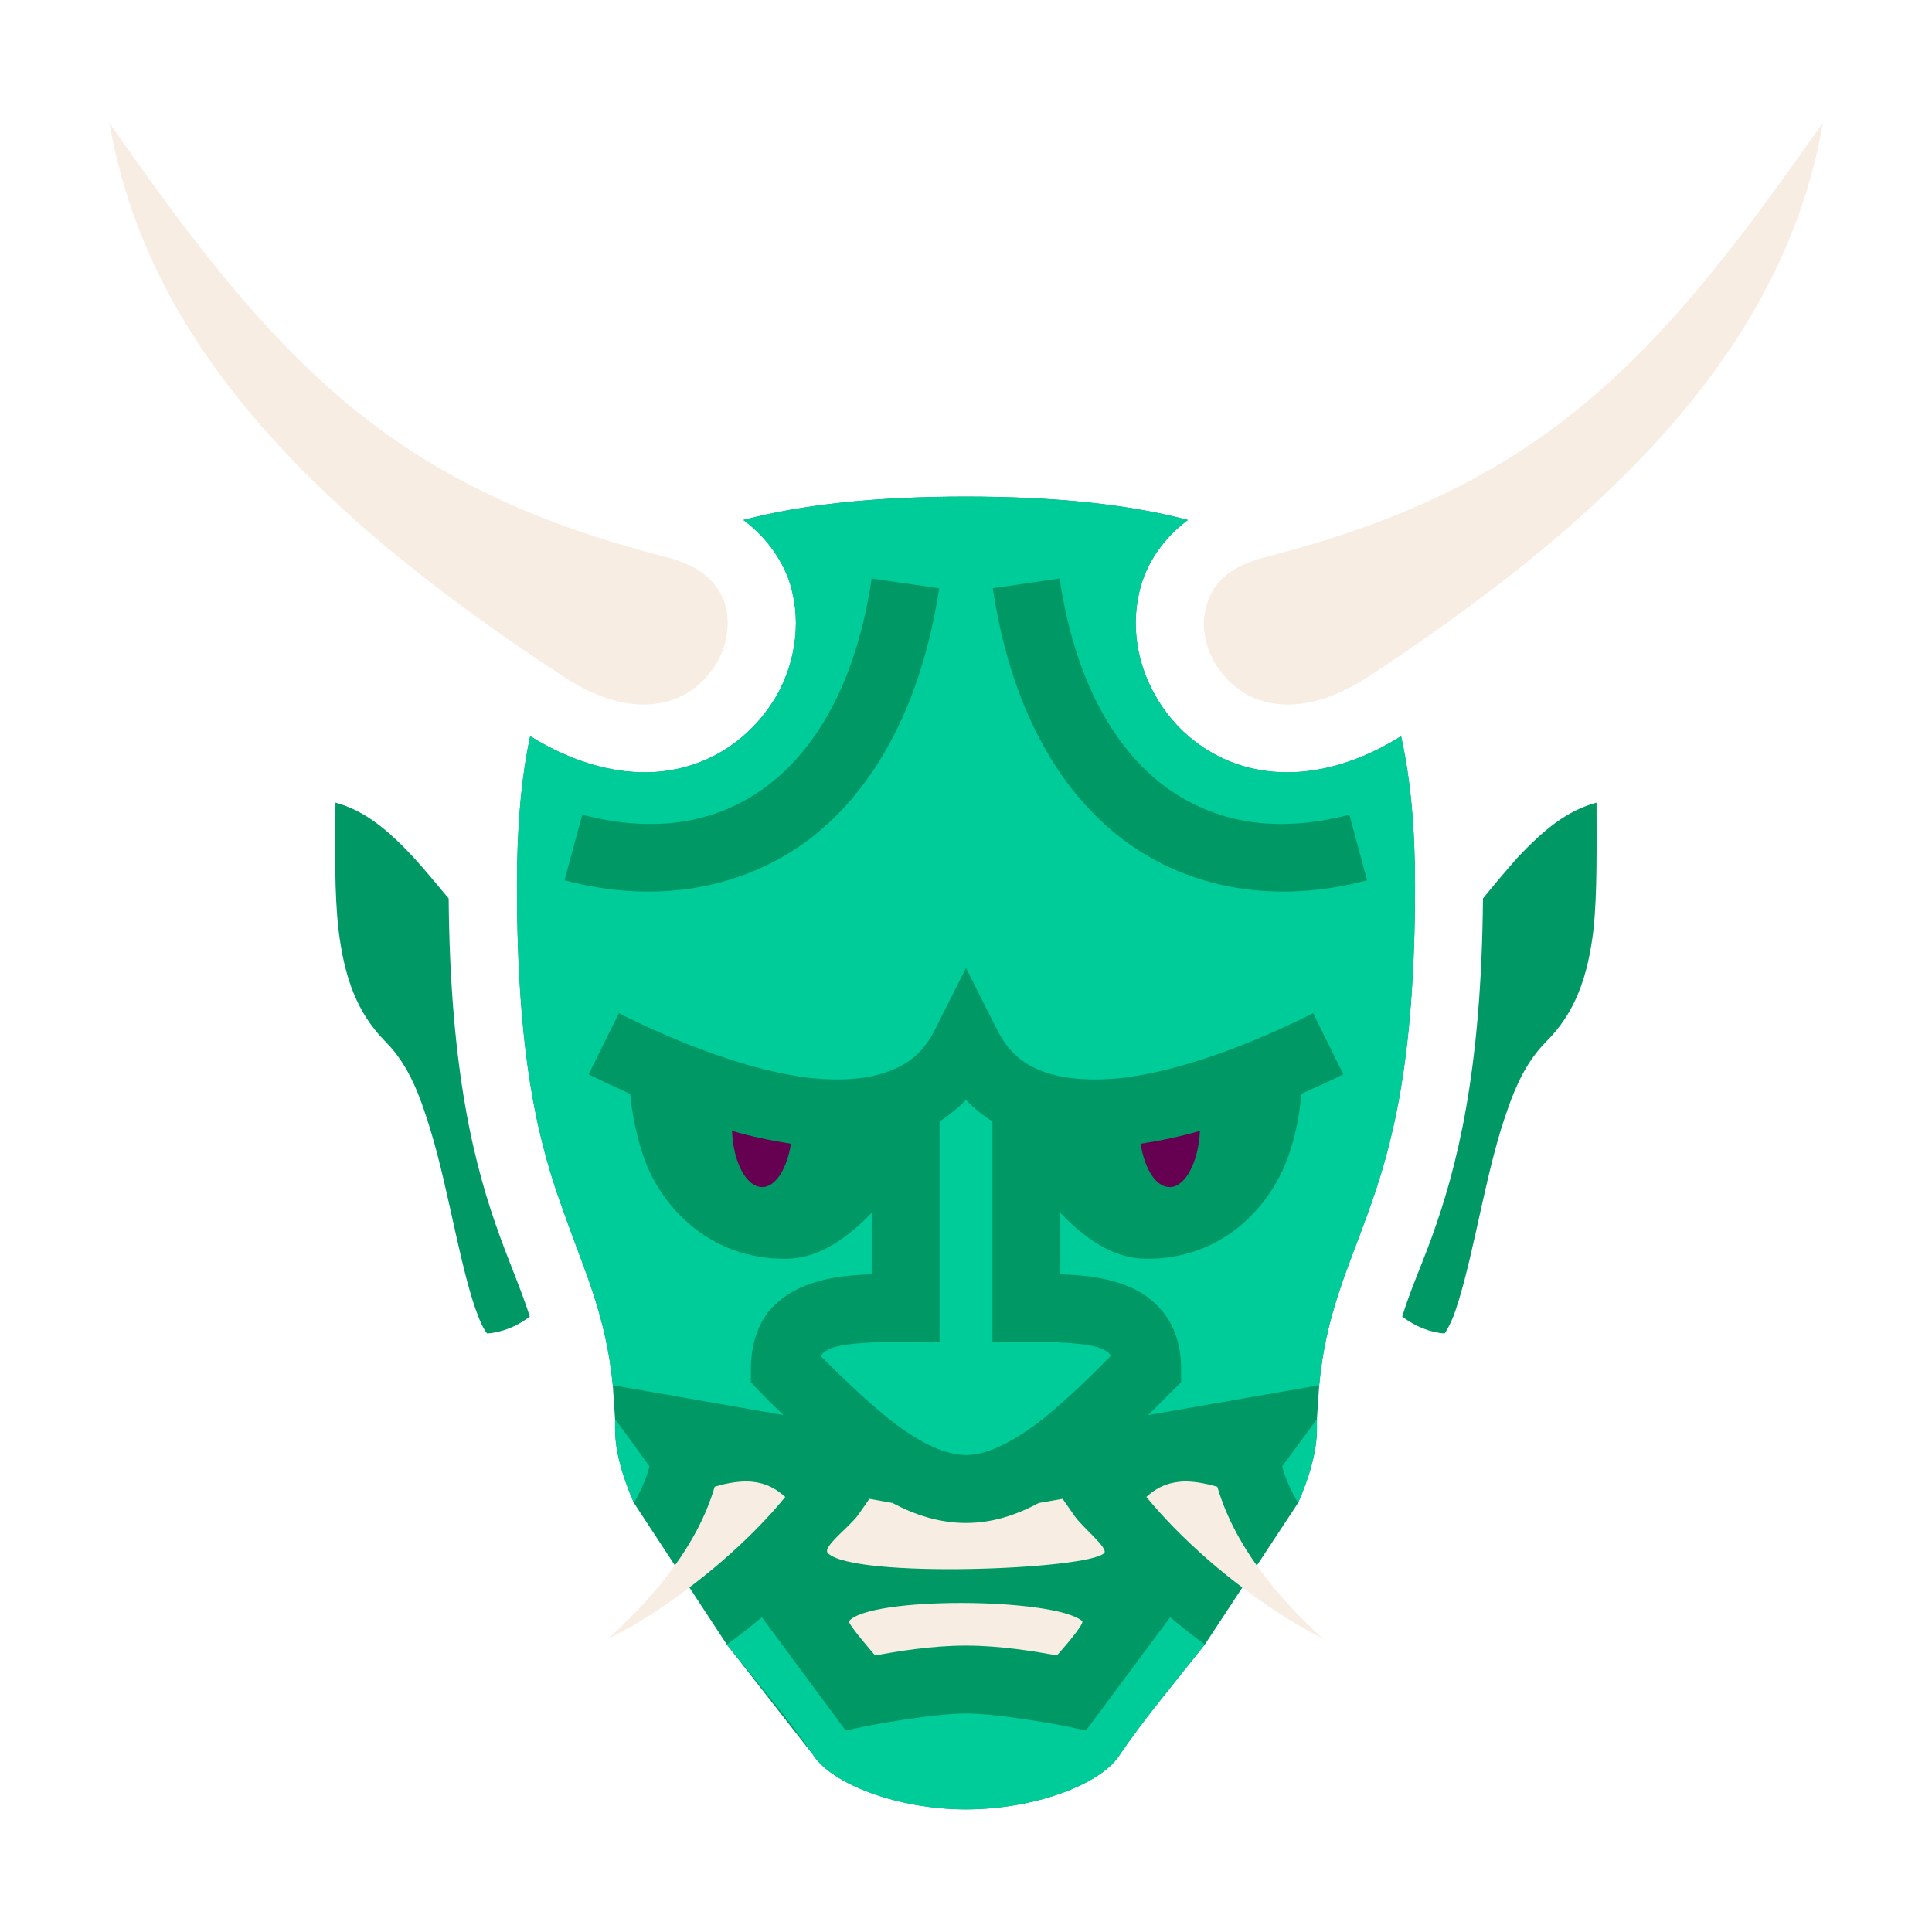
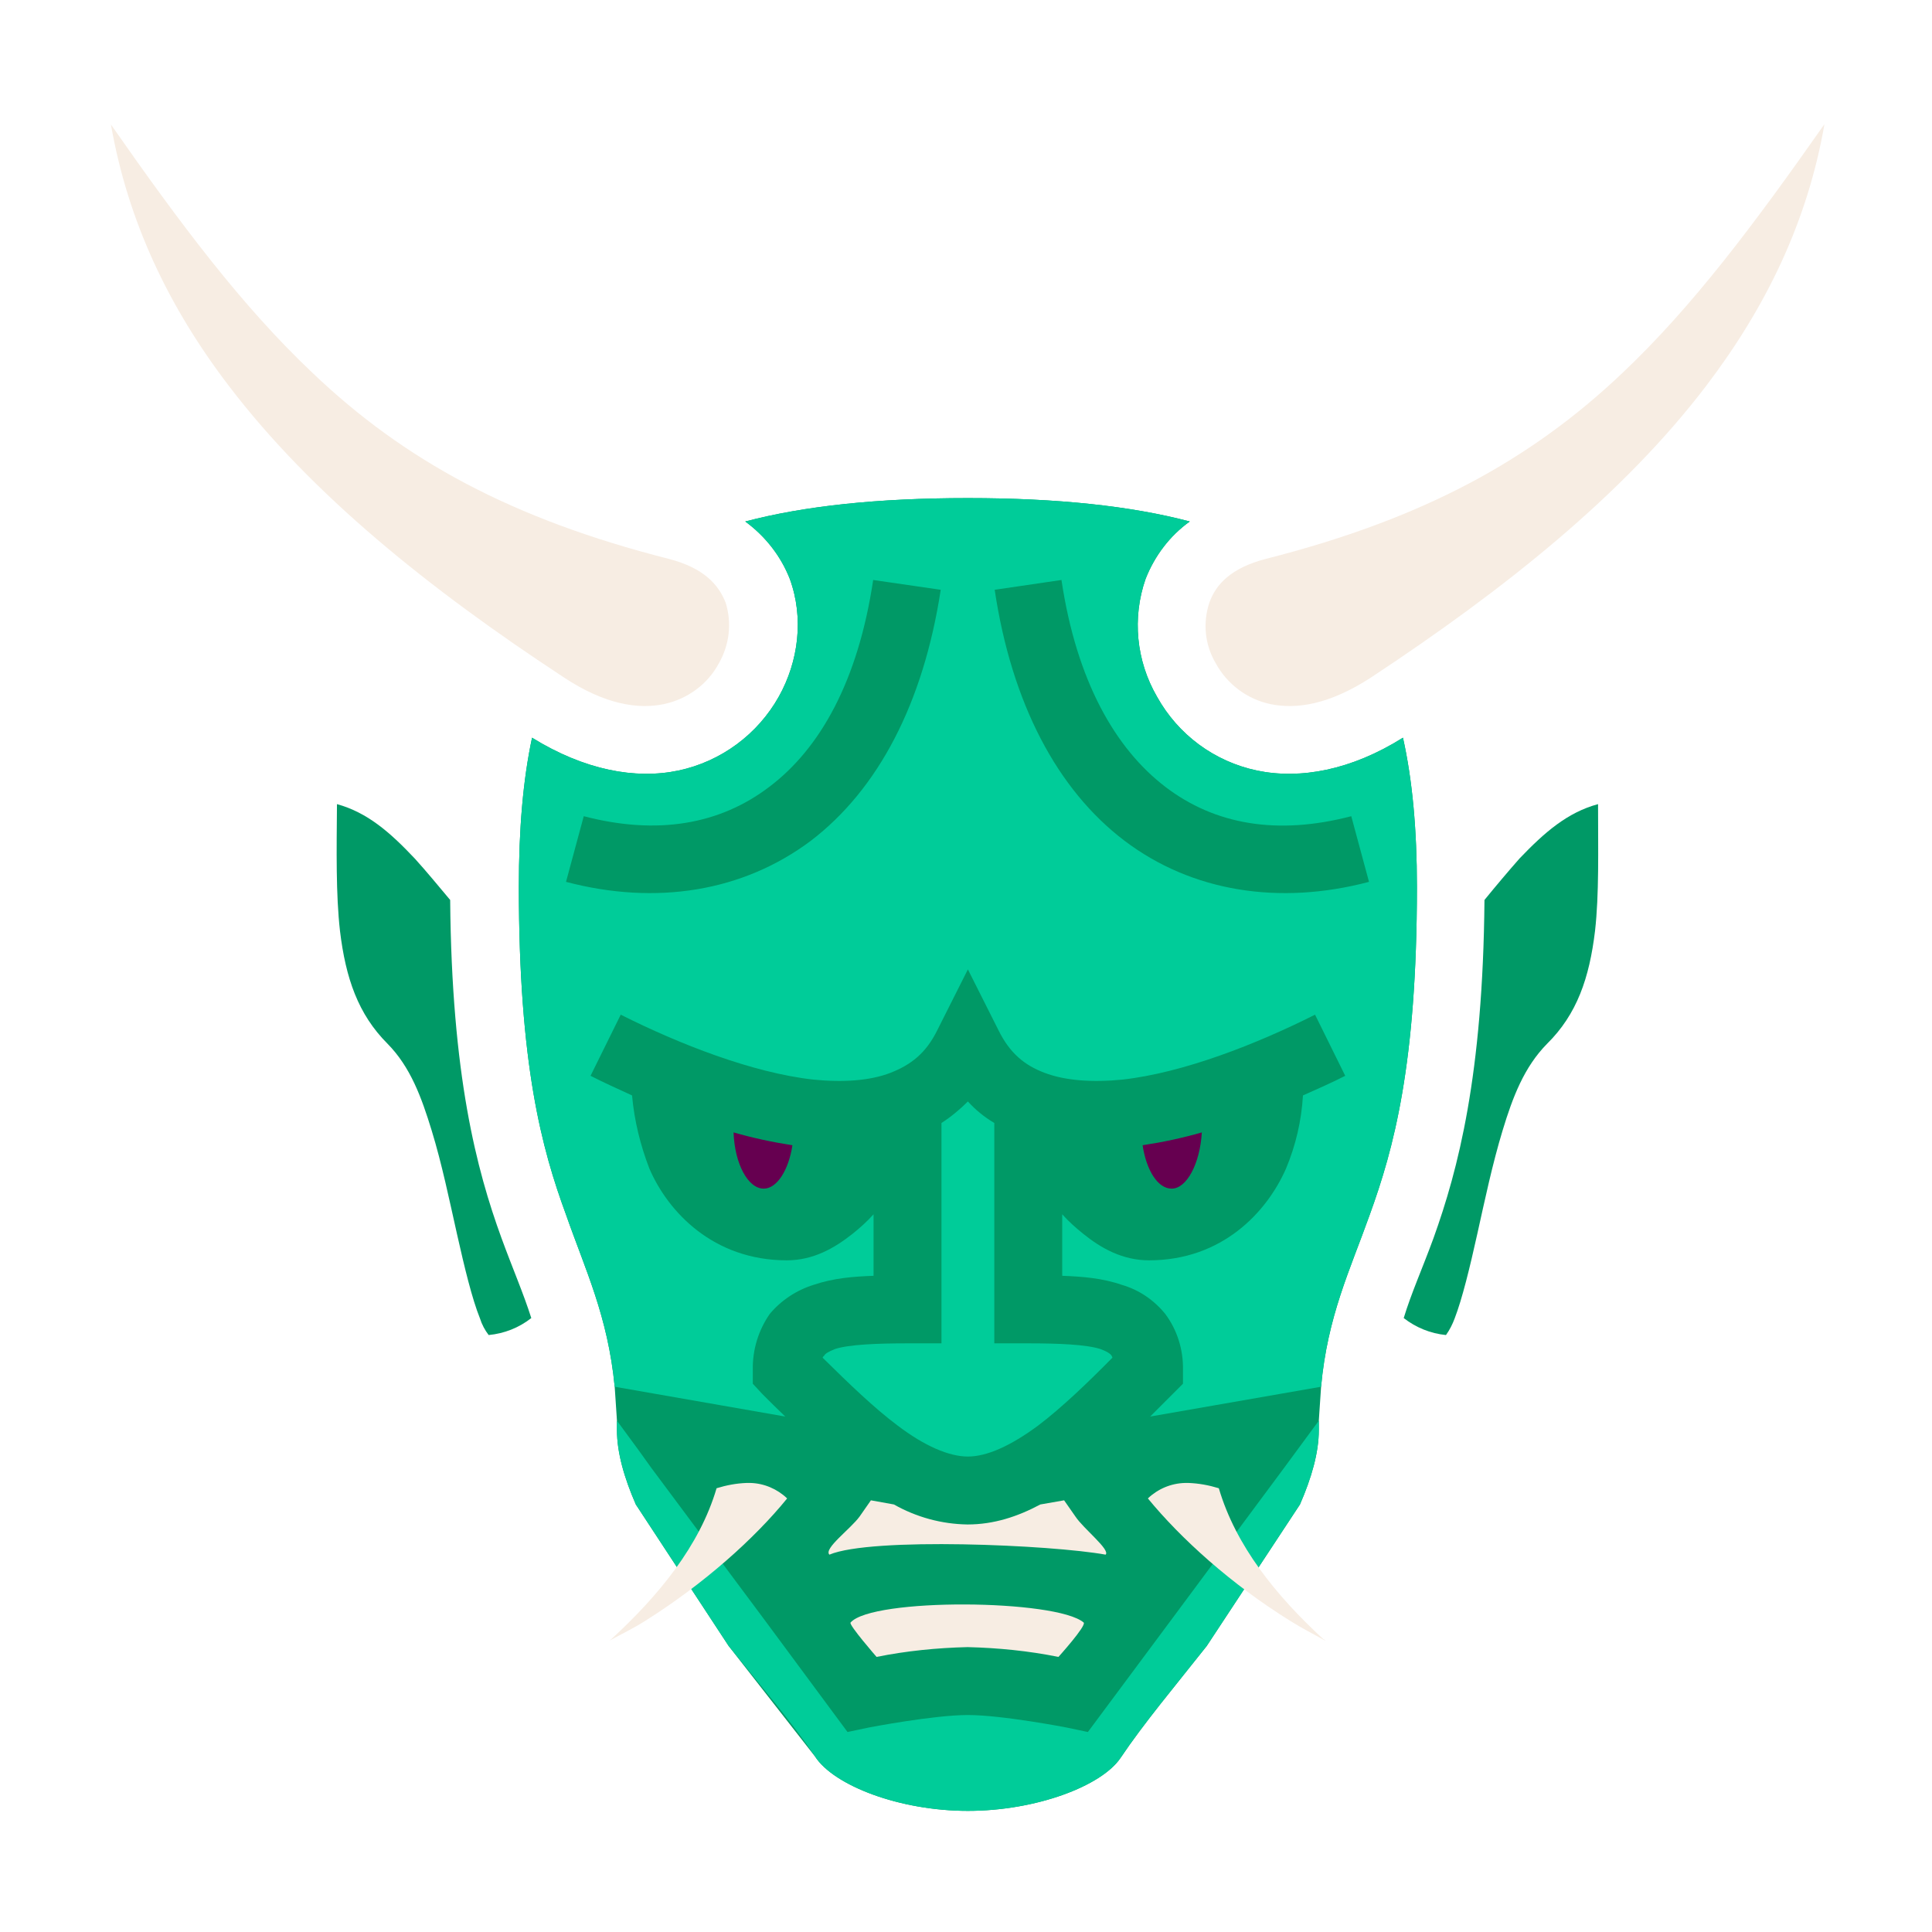
- <svg xmlns="http://www.w3.org/2000/svg" version="1.1" x="0px" y="0px" viewBox="0 0 512 512" style="enable-background:new 0 0 512 512;" xml:space="preserve">
+ <svg xmlns="http://www.w3.org/2000/svg" version="1.1" id="Layer_1" x="0px" y="0px" width="512px" height="512px" viewBox="0 0 512 512" style="enable-background:new 0 0 512 512;" xml:space="preserve">
  <style type="text/css">
	.st0{fill:#009966;}
- 	.st1{fill:#660050;}
- 	.st2{fill:#F7EDE3;}
- 	.st3{fill:#00CC99;}
+ 	.st1{fill:#00CC99;}
+ 	.st2{fill:#660050;}
+ 	.st3{fill:#F7EDE3;}
</style>
-   <g id="Calque_1">
-     <g>
-       <polygon class="st0" points="256,131.6 256,131.6 256,131.6   " />
-       <path class="st0" d="M371.3,195.1c-13.7,8.6-27.2,11.1-38.7,8.7c-12-2.5-21.3-10.2-26.5-19.6c-5.3-9.3-6.8-20.8-3-31.2    c2.2-5.8,6.2-11.1,11.7-15.2c-15.5-4.1-35-6.2-58.8-6.2c-24,0-43.4,2.1-59,6.2c5.5,4.1,9.5,9.4,11.8,15.2    c3.8,10.4,2.3,21.9-2.9,31.2c-5.4,9.4-14.6,17.1-26.6,19.6c-11.4,2.4-24.9-0.1-38.8-8.7c-2.4,11.2-3.5,24.3-3.5,39.5    c0,47.2,6.1,69.5,12.5,86.9c5.1,14.6,11.1,26.9,12.9,45.6l0.6,9v2.5c0,5.9,1.9,12.6,5,19.7l24.6,37.5l22.9,29.3    c5,7.7,22.4,14.4,40.5,14.4s35.5-6.6,40.5-14.1c6.1-9.1,14.5-19.1,22.8-29.6l24.7-37.5c3.1-7.1,5-13.8,5-19.7v-2.5l0.6-9    c1.7-18.7,7.7-31,12.9-45.6c6.3-17.4,12.5-39.7,12.5-86.9C375,219.4,373.8,206.3,371.3,195.1z" />
-     </g>
-     <path class="st1" d="M194,299.7c0.3,8.3,3.8,14.9,8,14.9c3.5,0,6.6-4.9,7.6-11.5C204.5,302.3,199.1,301.2,194,299.7z" />
-     <path class="st1" d="M318,299.7c-5.2,1.5-10.5,2.6-15.7,3.4c1,6.6,4,11.5,7.7,11.5C314.1,314.6,317.6,308,318,299.7z" />
-     <path class="st2" d="M483.1,32.5c-18.8,26.8-35,48.4-53.5,65.9c-24.3,23.1-52.8,38.7-94.5,49.3c-9.3,2.4-13.3,6.8-15,11.6   c-1.8,4.9-1.3,10.9,1.7,16.1c3,5.2,7.8,9.4,14.5,10.8c6.8,1.4,15.5,0.2,26.7-7.1c35.3-23.3,66.8-48.4,88.8-77.3   C467.6,81,478.6,58.4,483.1,32.5L483.1,32.5z" />
-     <path class="st2" d="M29,32.6c4.5,25.8,15.4,48.5,31.2,69.2c22,28.9,53.3,54,88.8,77.3c11,7.3,19.9,8.5,26.5,7.1   c6.8-1.4,11.6-5.6,14.6-10.8c2.9-5.2,3.5-11.2,1.8-16.1c-1.9-4.8-5.8-9.2-15.1-11.6c-41.7-10.6-70.2-26.2-94.4-49.3   C63.9,80.9,47.7,59.4,29,32.6L29,32.6z" />
-     <path class="st2" d="M197.3,392.6c-2.7,0.1-5.3,0.6-7.9,1.4c-4.5,15.3-15.4,28.5-27.9,40c-0.1,0.1-0.4,0.3-0.5,0.4   c3.1-1.7,6.4-3.3,9.4-5.2c15.6-9.8,29.1-21.9,37.7-32.5c-3.6-3.2-6.6-3.9-9.7-4.1L197.3,392.6z" />
-     <path class="st2" d="M313.6,392.6c-3.1,0.2-6.3,0.9-9.8,4.1c8.7,10.6,22,22.7,37.8,32.5c3,1.9,6.2,3.5,9.2,5.2   c0-0.1-0.2-0.3-0.5-0.4c-12.5-11.5-23.2-24.7-27.7-40c-2.8-0.8-5.3-1.3-8-1.4L313.6,392.6z" />
-     <path class="st0" d="M88.9,212.7c-0.1,12.3-0.3,23.9,0.8,33.6c1.5,12.5,4.8,22.1,12.6,29.9c6.1,6.2,9,14.2,11.7,23   s4.7,18.5,6.7,27.4c2,9,4,17.2,6.1,22.4c0.9,2.4,1.8,3.8,2.3,4.4c3.8-0.3,7.8-1.8,11.3-4.5c-2.1-6.6-4.9-13-7.9-21.2   c-6.6-18.1-13.2-43.1-13.6-89.6c-3.2-3.8-6.3-7.6-9.4-11C102.9,220.1,96.9,214.9,88.9,212.7L88.9,212.7z" />
-     <path class="st0" d="M423.1,212.7c-8.1,2.2-14.1,7.4-20.8,14.4c-3,3.4-6.2,7.2-9.3,11c-0.4,46.5-7,71.5-13.5,89.6   c-3,8.2-5.9,14.6-7.9,21.2c3.5,2.7,7.5,4.2,11.2,4.5c0.5-0.6,1.3-2,2.3-4.4c2-5.2,4-13.4,6-22.4c2-8.9,4-18.5,6.7-27.4   c2.8-8.8,5.7-16.8,11.8-23c7.9-7.8,11.2-17.4,12.7-29.9C423.3,236.6,423.1,225,423.1,212.7L423.1,212.7z" />
-     <path class="st2" d="M230.4,397.2l-3,4.3c-2.4,3.3-9.6,8.5-8,10.1c6.8,6.8,68.8,4.4,73.2,0c1.3-1.3-5.8-6.8-8-10.1l-3-4.3l-6.3,1.1   c-6,3.2-12.3,5.3-19.3,5.3s-13.5-2.1-19.5-5.3L230.4,397.2z" />
-     <path class="st2" d="M225,429.6c-0.5,0.6,6.9,9.1,6.9,9.1c5.6-1,14.7-2.6,24.1-2.6c9.3,0,18.5,1.6,24.1,2.6c0,0,7.4-8.2,6.7-9.1   C279.5,423.4,230.7,423,225,429.6z" />
-     <path class="st3" d="M256,291.5c-2.2,2.2-4.5,4.1-7,5.7v58.4h-9c-8,0-15.5,0.3-19.2,1.5c-1.8,0.7-2.7,1.3-2.9,1.8   c-0.1,0.1-0.3,0.3-0.4,0.5c6.9,6.8,13.6,13.3,19.9,18c7.1,5.4,13.6,8.2,18.6,8.2c5,0,11.3-2.8,18.6-8.2c6.2-4.7,13-11.2,19.7-18   c0-0.2-0.2-0.4-0.2-0.5c-0.3-0.5-1.1-1.1-3-1.8c-3.8-1.2-11.1-1.5-19.1-1.5h-9v-58.4C260.5,295.6,258.1,293.7,256,291.5z" />
+   <path class="st0" d="M371.8,195.5c-13.7,8.6-27.2,11.1-38.7,8.7c-11.3-2.4-20.9-9.5-26.5-19.6c-5.5-9.5-6.6-20.9-3-31.2  c2.4-6.1,6.4-11.4,11.7-15.2c-15.5-4.1-35-6.2-58.8-6.2c-24,0-43.4,2.1-59,6.2c5.3,3.9,9.4,9.1,11.8,15.2  c3.8,10.4,2.3,21.9-2.9,31.2c-5.6,10-15.3,17.2-26.6,19.6c-11.4,2.4-24.9-0.1-38.8-8.7c-2.4,11.2-3.5,24.3-3.5,39.5  c0,47.2,6.1,69.5,12.5,86.9c5.1,14.6,11.1,26.9,12.9,45.6l0.6,9v2.5c0,5.9,1.9,12.6,5,19.7l24.6,37.5l22.9,29.3  c5,7.7,22.4,14.4,40.5,14.4s35.5-6.6,40.5-14.1c6.1-9.1,14.5-19.1,22.8-29.6l24.7-37.5c3.1-7.1,5-13.8,5-19.7v-2.5l0.6-9  c1.7-18.7,7.7-31,12.9-45.6c6.3-17.4,12.5-39.7,12.5-86.9C375.5,219.8,374.3,206.7,371.8,195.5z" />
+   <g id="Calque_2_1_">
+     <path class="st1" d="M256.5,132c-24,0-43.4,2.1-59,6.2c5.3,3.9,9.4,9.1,11.8,15.2c3.8,10.4,2.3,21.9-2.9,31.2   c-5.6,10-15.3,17.2-26.6,19.6c-11.4,2.4-24.9-0.1-38.8-8.7c-2.4,11.2-3.5,24.3-3.5,39.5c0,47.2,6.1,69.5,12.5,86.9   c5.1,14.6,11.1,26.9,12.9,45.6l45.2,7.9c-2.1-2-4.1-4-6.1-6l-2.5-2.7V363c-0.1-5.3,1.5-10.5,4.5-14.8c3-3.6,7.1-6.3,11.6-7.7   c5.3-1.8,10.5-2.2,15.9-2.4v-16.3c-1.7,1.9-3.6,3.6-5.6,5.2c-4.8,3.8-10.4,7-17.4,7c-19.5,0-31.5-12.9-36.4-24.3   c-2.4-6.2-4-12.7-4.6-19.4c-3.7-1.7-7.5-3.4-11-5.2l8-16.2c15.5,7.8,34.9,15.4,51,17.2c8,0.8,15.1,0.3,20.5-1.8s9.4-5.2,12.4-11.3   l8.1-16.1l8.1,16.1c3,6.1,6.9,9.3,12.2,11.3c5.5,2.1,12.7,2.6,20.7,1.8c16.1-1.8,35.5-9.4,51-17.2l8,16.2   c-3.5,1.8-7.4,3.5-11.2,5.2c-0.4,6.7-1.9,13.2-4.5,19.4c-5,11.4-16.8,24.3-36.3,24.3c-7,0-12.7-3.2-17.4-7c-2-1.6-3.9-3.3-5.6-5.2   v16.3c5.3,0.2,10.6,0.6,15.8,2.4c4.5,1.3,8.5,4,11.5,7.7c3.2,4.3,4.8,9.5,4.7,14.8v3.7l-2.7,2.7l-6,6l45.3-7.9   c1.7-18.7,7.7-31,12.9-45.6c6.3-17.4,12.5-39.7,12.5-86.9c0-15.2-1.2-28.3-3.7-39.5c-13.7,8.6-27.2,11.1-38.7,8.7   c-11.3-2.4-20.9-9.5-26.5-19.6c-5.5-9.5-6.6-20.9-3-31.2c2.4-6.1,6.4-11.4,11.7-15.2C299.8,134.1,280.3,132,256.5,132L256.5,132z    M231.4,153.7l17.9,2.6c-4.6,30.1-16.6,52.9-34.4,66.5c-18,13.5-41,17.2-64.9,10.9l4.7-17.4c19.5,5.1,36.1,2.2,49.2-7.8   C217.3,198.4,227.4,180.5,231.4,153.7z M281.3,153.7c4,26.8,14.3,44.7,27.5,54.8c13.2,10.1,29.8,12.9,49.3,7.8l4.7,17.4   c-23.8,6.3-47,2.6-64.8-10.9s-29.9-36.4-34.4-66.5L281.3,153.7z M344.5,398.7c3.1-7.1,5-13.8,5-19.7v-2.5l-9.2,12.5l-29.7,40   l-22.3,30l-5.7-1.2c0,0-17-3.3-26.1-3.3s-26.2,3.3-26.2,3.3l-5.7,1.2l-22.2-30l-29.8-40l-3.3-4.6l-5.8-7.9v2.5   c0,5.9,1.9,12.6,5,19.7l24.6,37.5c8.4,10.4,16.8,20.3,22.8,29.1l0.1,0.1v0.1c5,7.7,22.4,14.4,40.5,14.4c18.1,0,35.5-6.6,40.5-14.1   c6.1-9.1,14.5-19.1,22.8-29.6L344.5,398.7z" />
  </g>
-   <g id="Calque_2">
-     <g transform="translate(0,0)">
-       <path class="st3" d="M256,131.6c-24,0-43.4,2.1-59,6.2c5.5,4.1,9.5,9.4,11.8,15.2c3.8,10.4,2.3,21.9-2.9,31.2    c-5.4,9.4-14.6,17.1-26.6,19.6c-11.4,2.4-24.9-0.1-38.8-8.7c-2.4,11.2-3.5,24.3-3.5,39.5c0,47.2,6.1,69.5,12.5,86.9    c5.1,14.6,11.1,26.9,12.9,45.6l45.2,7.9c-2.1-2-4.1-4-6.1-6l-2.5-2.7v-3.7c0-5.5,1.5-10.8,4.5-14.8c3.3-4,7.5-6.4,11.6-7.7    c5.3-1.8,10.5-2.2,15.9-2.4v-16.3c-1.7,1.8-3.6,3.6-5.6,5.2c-4.8,3.8-10.4,7-17.4,7c-19.5,0-31.5-12.9-36.4-24.3    c-3.2-7.9-4.2-15.4-4.6-19.4c-3.7-1.7-7.5-3.4-11-5.2l8-16.2c15.5,7.8,34.9,15.4,51,17.2c8,0.8,15.1,0.3,20.5-1.8    c5.5-2,9.4-5.2,12.4-11.3l8.1-16.1l8.1,16.1c3,6.1,6.9,9.3,12.2,11.3c5.5,2.1,12.7,2.6,20.7,1.8c16.1-1.8,35.5-9.4,51-17.2l8,16.2    c-3.5,1.8-7.4,3.5-11.2,5.2c-0.2,4-1.2,11.5-4.5,19.4c-5,11.4-16.8,24.3-36.3,24.3c-7,0-12.7-3.2-17.4-7c-2-1.6-4-3.4-5.6-5.2    v16.3c5.3,0.2,10.6,0.6,15.8,2.4c4.2,1.3,8.3,3.7,11.5,7.7s4.7,9.3,4.7,14.8v3.7l-2.7,2.7l-6,6l45.3-7.9    c1.7-18.7,7.7-31,12.9-45.6c6.3-17.4,12.5-39.7,12.5-86.9c0-15.2-1.2-28.3-3.7-39.5c-13.7,8.6-27.2,11.1-38.7,8.7    c-12-2.5-21.3-10.2-26.5-19.6c-5.3-9.3-6.8-20.8-3-31.2c2.2-5.8,6.2-11.1,11.7-15.2C299.3,133.7,279.8,131.6,256,131.6L256,131.6z     M231,153.3l17.9,2.6c-4.6,30.1-16.6,52.9-34.4,66.5c-18,13.5-41,17.2-64.9,10.9l4.7-17.4c19.5,5.1,36.1,2.2,49.2-7.8    C216.8,198,227,180.1,231,153.3z M280.8,153.3c4,26.8,14.3,44.7,27.5,54.8c13.3,10,29.8,12.9,49.3,7.8l4.7,17.4    c-23.8,6.3-47,2.6-64.8-10.9c-17.9-13.6-29.9-36.4-34.4-66.5L280.8,153.3z M163,376.1v2.5c0,5.9,1.9,12.6,5,19.7    c1.9-3.3,3.3-6.5,4.1-9.7l-3.3-4.6L163,376.1z M349,376.1l-9.2,12.5c0.8,3.2,2.3,6.4,4.2,9.7c3.1-7.1,5-13.8,5-19.7V376.1z     M201.9,428.6c-2.9,2.4-6,4.9-9.3,7.2c8.4,10.4,16.8,20.3,22.8,29.1l0.1,0.1v0.1c5,7.7,22.4,14.4,40.5,14.4s35.5-6.6,40.5-14.1    c6.1-9.1,14.5-19.1,22.8-29.6c-3.2-2.3-6.3-4.8-9.2-7.2l-22.3,30l-5.7-1.2c0,0-17-3.3-26.1-3.3c-9.2,0-26.2,3.3-26.2,3.3l-5.7,1.2    L201.9,428.6z" />
-     </g>
+   <g id="Calque_1-2">
+     <path class="st2" d="M194.4,300.1c0.3,8.3,3.8,14.9,8,14.9c3.5,0,6.6-4.9,7.6-11.5C204.8,302.7,199.6,301.6,194.4,300.1z" />
+     <path class="st2" d="M318.5,300.1c-5.2,1.5-10.4,2.6-15.7,3.4c1,6.6,4,11.5,7.7,11.5C314.5,315,318,308.4,318.5,300.1z" />
+     <path class="st3" d="M483.5,32.9c-18.8,26.8-35,48.4-53.5,65.9c-24.3,23.1-52.8,38.7-94.5,49.3c-9.3,2.4-13.3,6.8-15,11.6   c-1.8,5.4-1.2,11.2,1.7,16.1c3,5.5,8.3,9.5,14.5,10.8c6.8,1.4,15.5,0.2,26.7-7.1c35.3-23.3,66.8-48.4,88.8-77.3   C468,81.4,479,58.8,483.5,32.9L483.5,32.9z" />
+     <path class="st3" d="M29.4,33c4.5,25.8,15.4,48.5,31.2,69.2c22,28.9,53.3,54,88.8,77.3c11,7.3,19.9,8.5,26.5,7.1   c6.2-1.3,11.6-5.2,14.6-10.8c2.8-4.9,3.5-10.7,1.8-16.1c-1.9-4.8-5.8-9.2-15.1-11.6c-41.7-10.6-70.2-26.2-94.4-49.3   C64.3,81.3,48.1,59.8,29.4,33z" />
+     <path class="st3" d="M314,393c-3.7,0.1-7.2,1.6-9.8,4.1c8.7,10.6,22,22.7,37.8,32.5c3,1.9,6.2,3.5,9.2,5.2c0-0.1-0.2-0.3-0.5-0.4   c-12.5-11.5-23.2-24.7-27.7-40c-2.6-0.8-5.3-1.3-8-1.4L314,393z" />
+     <path class="st0" d="M89.3,213.1c-0.1,12.3-0.3,23.9,0.8,33.6c1.5,12.5,4.8,22.1,12.6,29.9c6.1,6.2,9,14.2,11.7,23   s4.7,18.5,6.7,27.4s4,17.2,6.1,22.4c0.5,1.6,1.3,3.1,2.3,4.4c4.1-0.4,8-1.9,11.3-4.5c-2.1-6.6-4.9-13-7.9-21.2   c-6.6-18.1-13.2-43.1-13.6-89.6c-3.2-3.8-6.3-7.6-9.4-11C103.3,220.5,97.3,215.3,89.3,213.1L89.3,213.1z" />
+     <path class="st0" d="M423.5,213.1c-8.1,2.2-14.1,7.4-20.8,14.4c-3,3.4-6.2,7.2-9.3,11c-0.4,46.5-7,71.5-13.5,89.6   c-3,8.2-5.9,14.6-7.9,21.2c3.2,2.5,7.1,4.1,11.2,4.5c1-1.4,1.7-2.8,2.3-4.4c2-5.2,4-13.4,6-22.4s4-18.5,6.7-27.4s5.7-16.8,11.8-23   c7.9-7.8,11.2-17.4,12.7-29.9C423.8,237,423.5,225.4,423.5,213.1L423.5,213.1z" />
+     <path class="st3" d="M230.8,397.6l-3,4.3c-2.4,3.3-9.6,8.5-8,10.1c11.1-4.7,58.9-2.6,73.2,0c1.3-1.3-5.8-6.8-8-10.1l-3-4.3   l-6.3,1.1c-6,3.2-12.3,5.3-19.3,5.3c-6.8-0.1-13.5-1.9-19.5-5.3L230.8,397.6z" />
+     <path class="st3" d="M225.4,430c-0.5,0.6,6.9,9.1,6.9,9.1c7.9-1.6,16-2.4,24.1-2.6c8.1,0.2,16.2,1,24.1,2.6c0,0,7.4-8.2,6.7-9.1   C280,423.8,231.1,423.4,225.4,430z" />
+     <path class="st1" d="M256.5,291.9c-2.1,2.1-4.5,4.1-7,5.7V356h-9c-8,0-15.5,0.3-19.2,1.5c-1.8,0.7-2.7,1.3-2.9,1.8   c-0.2,0.1-0.3,0.3-0.4,0.5c6.9,6.8,13.6,13.3,19.9,18c7.1,5.4,13.6,8.2,18.6,8.2s11.3-2.8,18.6-8.2c6.2-4.7,13-11.2,19.7-18   c0-0.2-0.2-0.4-0.2-0.5c-0.3-0.5-1.1-1.1-3-1.8c-3.8-1.2-11.1-1.5-19.1-1.5h-9v-58.4C260.8,296,258.5,294.1,256.5,291.9z" />
+     <path class="st3" d="M197.8,393c-2.7,0.1-5.3,0.6-7.9,1.4c-4.5,15.3-15.4,28.5-27.9,40c-0.1,0.1-0.4,0.3-0.5,0.4   c3.1-1.7,6.4-3.3,9.4-5.2c15.6-9.8,29.1-21.9,37.7-32.5c-2.6-2.5-6.1-4-9.7-4.1L197.8,393z" />
  </g>
</svg>
